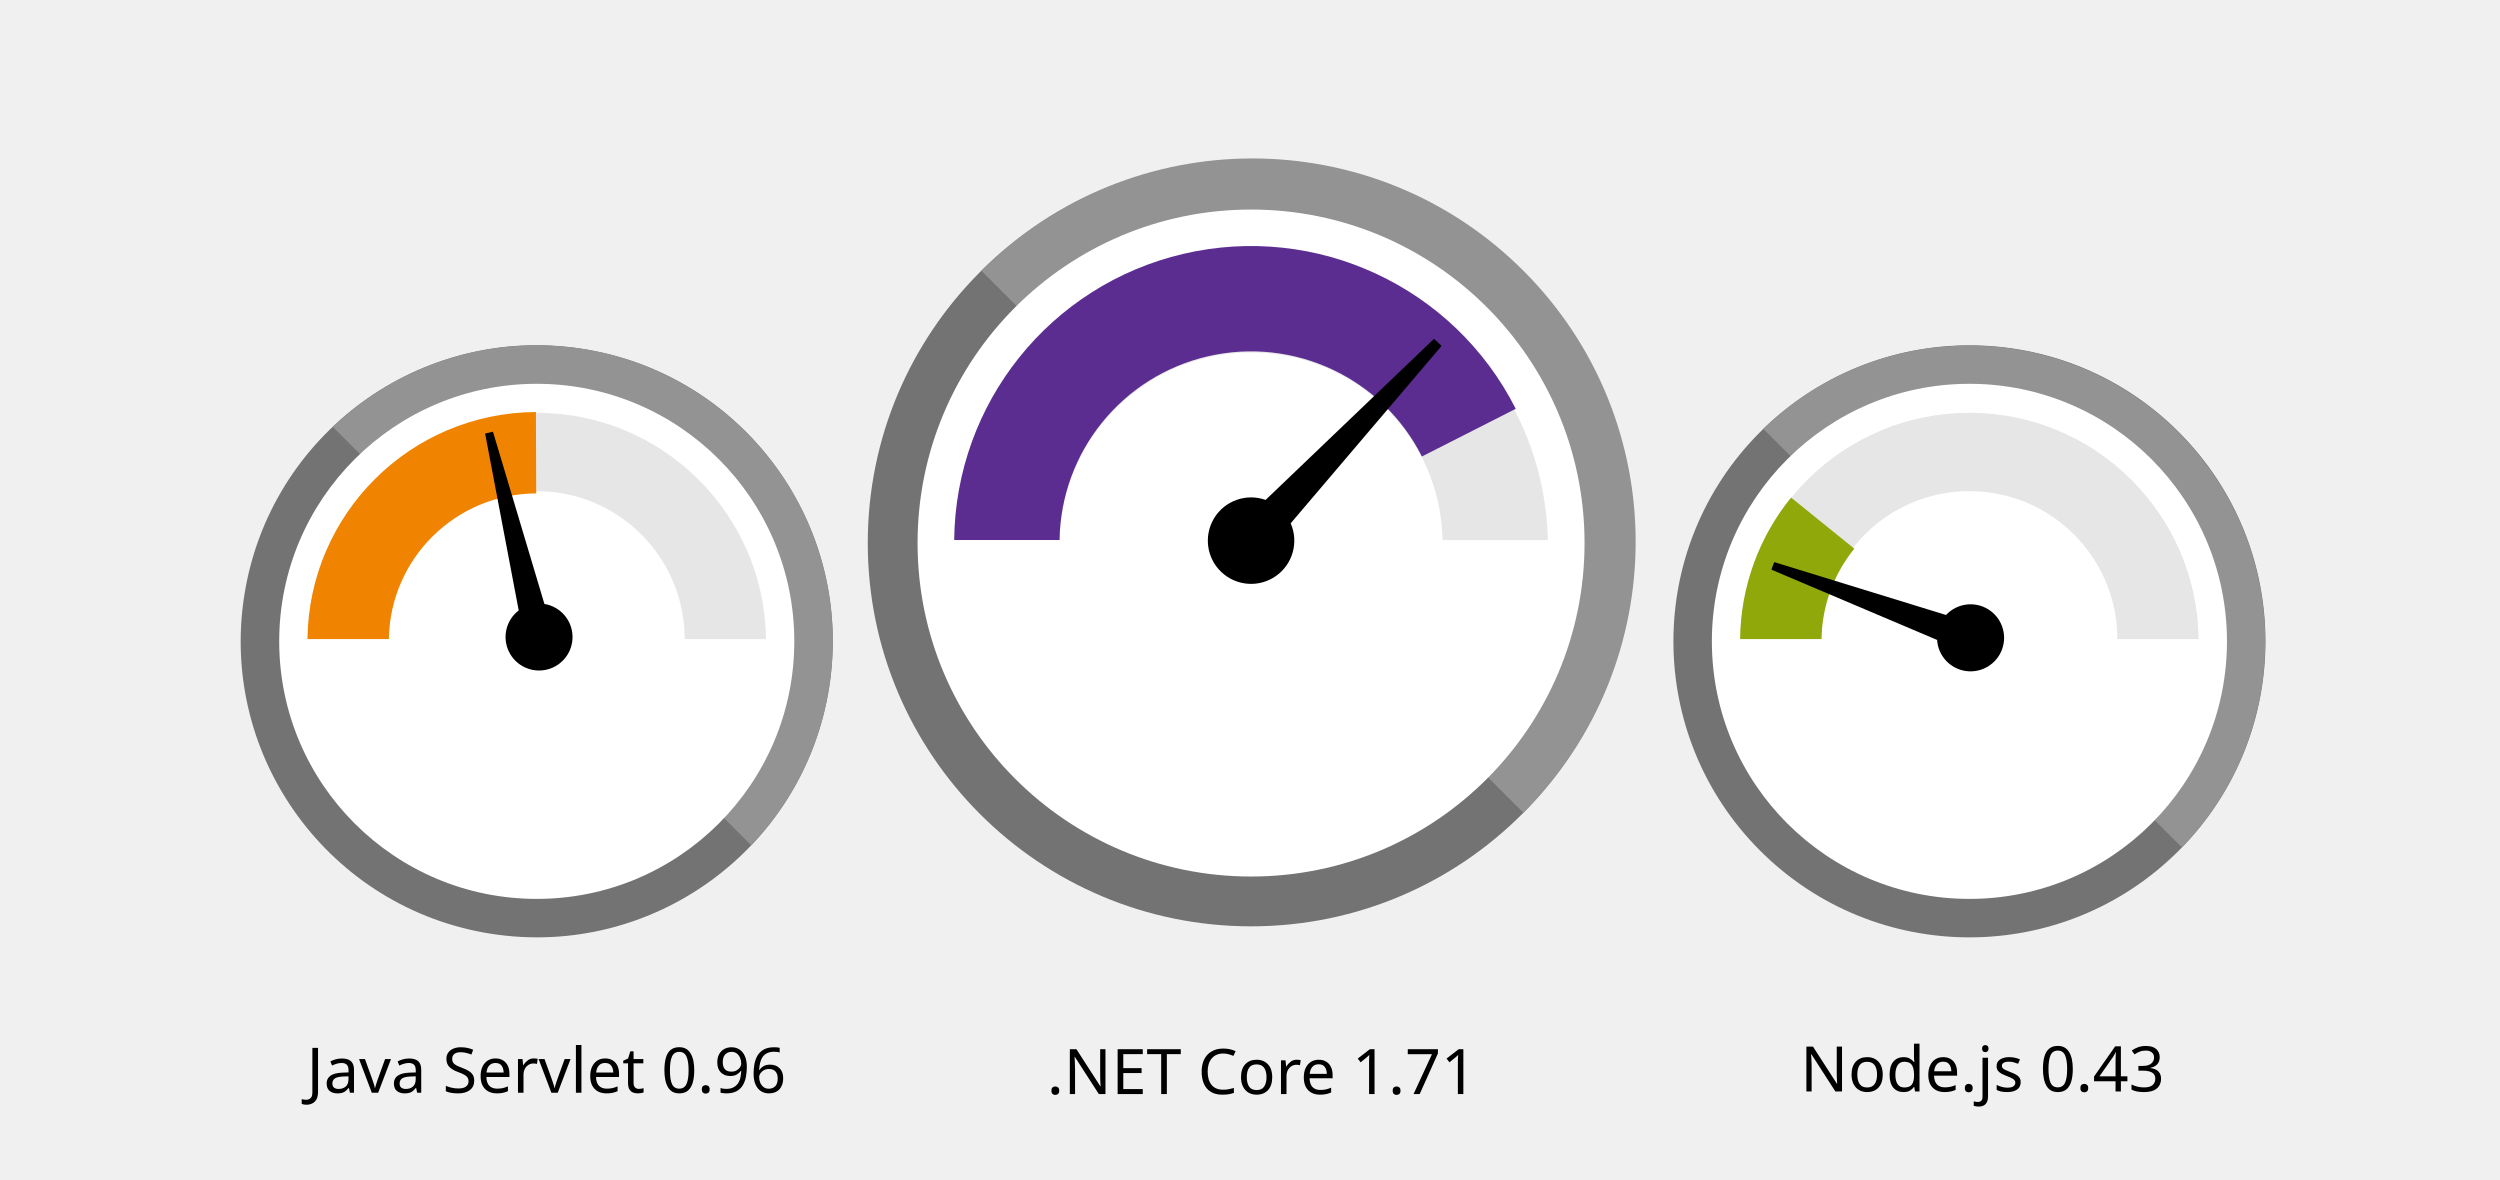
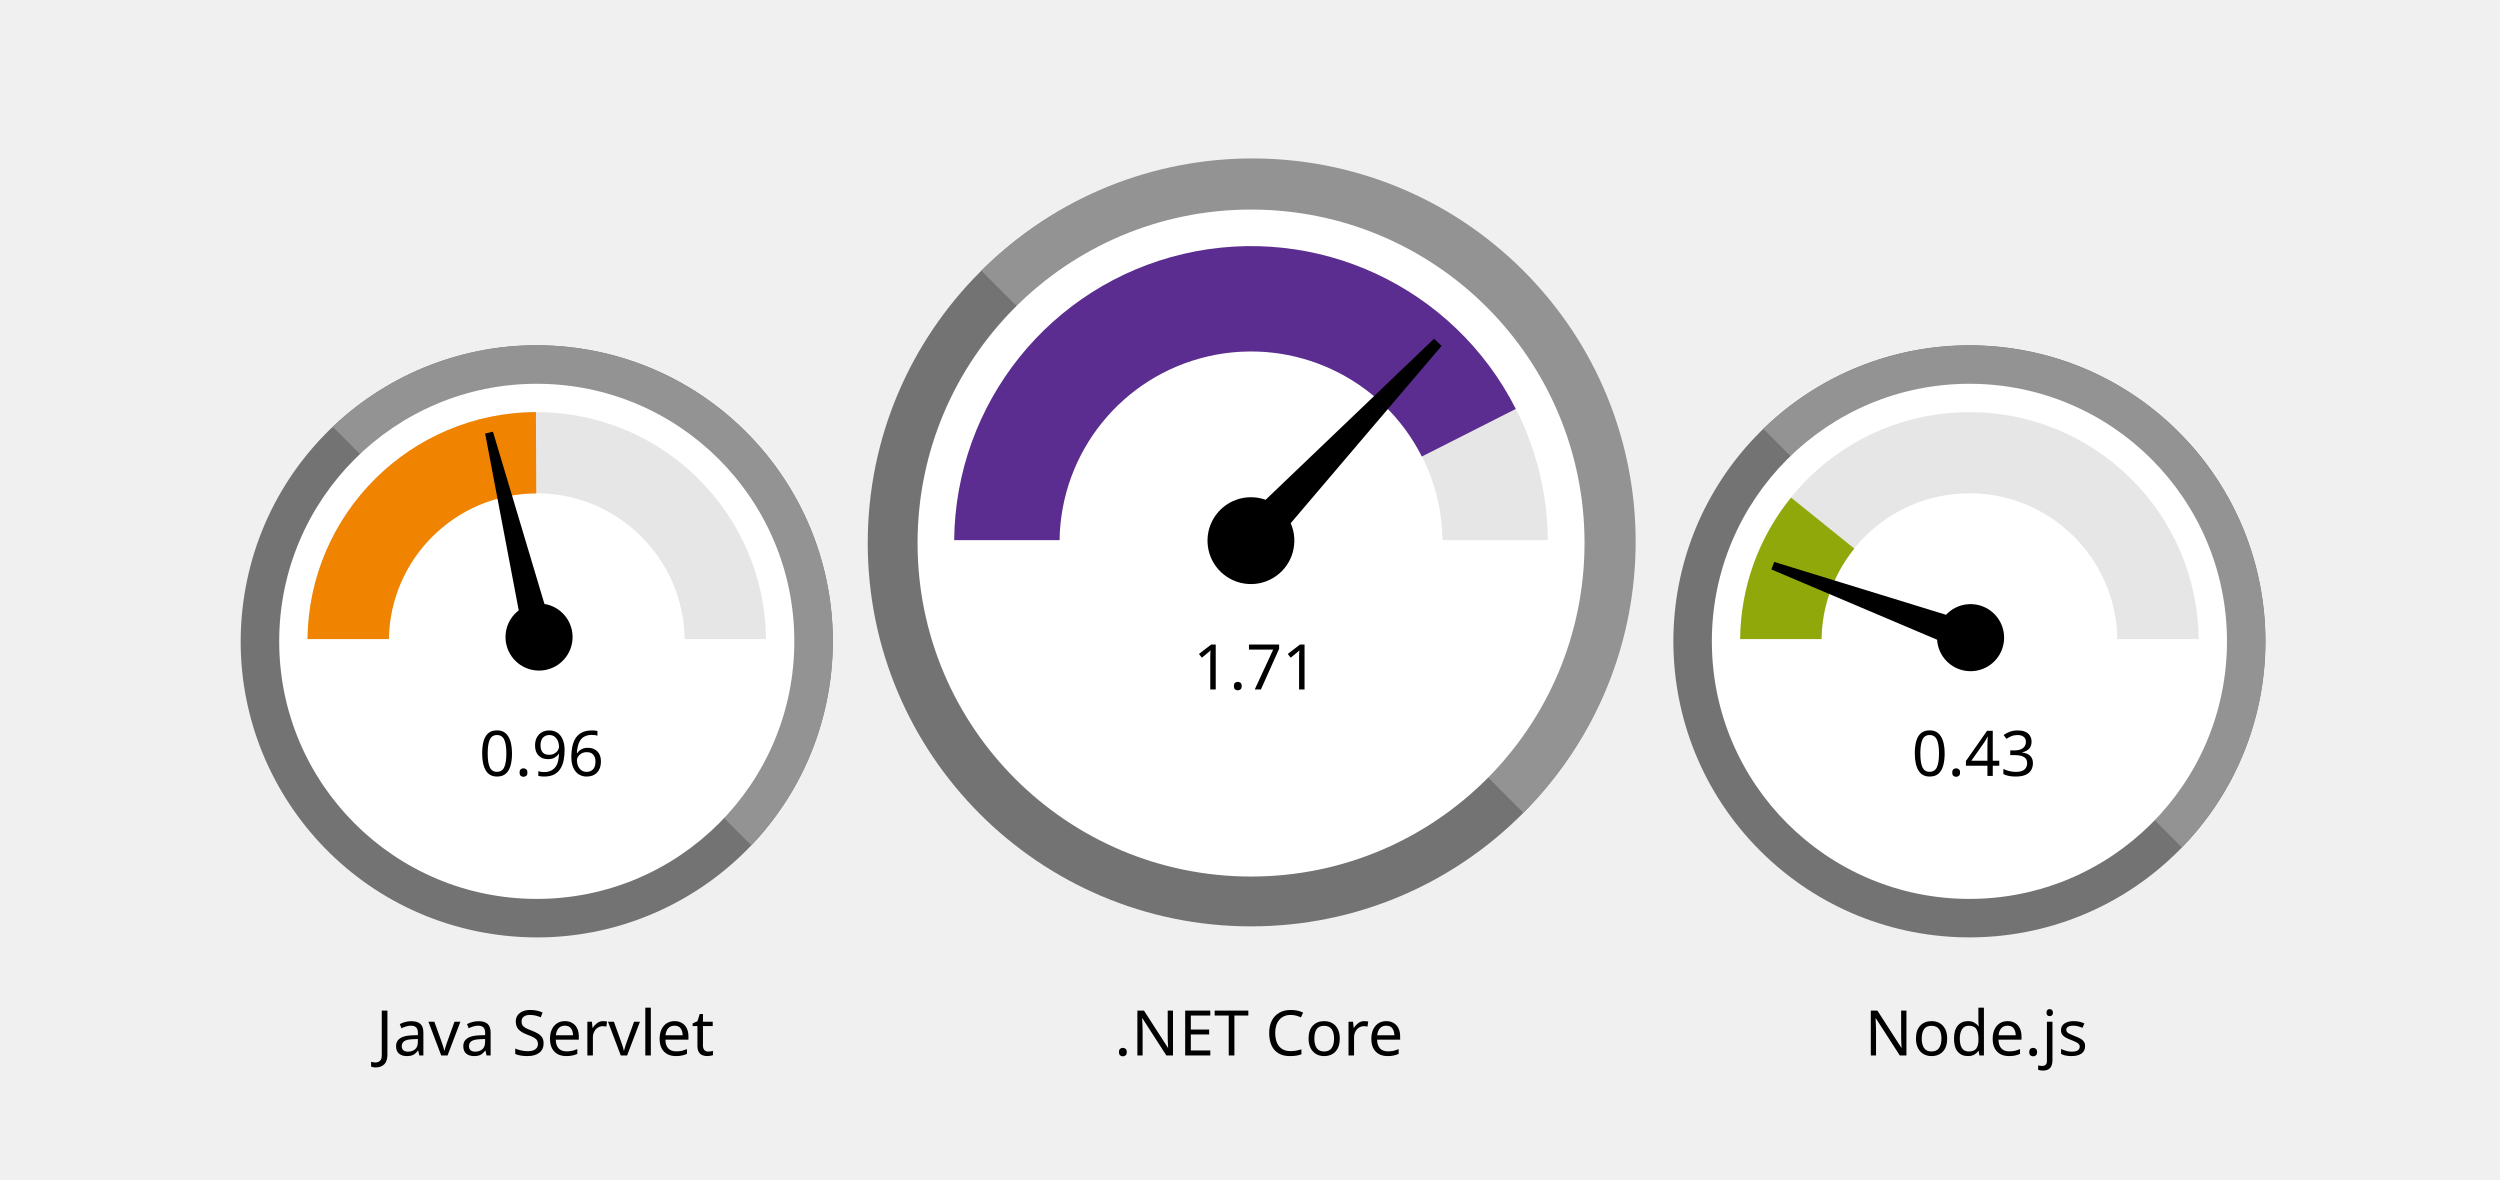
- <svg xmlns="http://www.w3.org/2000/svg" id="Layer_1" data-name="Layer 1" viewBox="0 0 636 300">
-   <defs>
-     <style>.cls-1{fill:#737373;}.cls-2{fill:#939393;}.cls-3{fill:#fff;}.cls-4{fill:#e6e6e6;}.cls-5{fill:#f08400;}.cls-6{fill:#5c2d91;}.cls-7{fill:none;}.cls-8{fill:#91a80a;}.cls-9{font-size:16px;font-family:SegoeUI, Segoe UI;}</style>
-   </defs>
-   <circle class="cls-1" cx="136.55" cy="163.16" r="75.31" transform="translate(-45.62 273.06) rotate(-81.18)" />
-   <path class="cls-2" d="M191.13,215.05A75.31,75.31,0,0,0,84.66,108.58Z" />
-   <circle class="cls-3" cx="136.55" cy="163.16" r="65.52" />
-   <path class="cls-4" d="M98.92,162.58a37.63,37.63,0,0,1,75.26,0h20.7a58.33,58.33,0,0,0-116.65,0Z" />
-   <path class="cls-5" d="M136.34,104.82a58.4,58.4,0,0,0-58.11,57.76H98.92a37.68,37.68,0,0,1,37.49-37.06Z" />
-   <path d="M125.41,109.82l-2,.47,8.55,45a8.52,8.52,0,1,0,6.54-1.64Z" />
-   <circle class="cls-1" cx="318.27" cy="138.15" r="97.51" />
-   <path class="cls-2" d="M387.55,206.77a97.51,97.51,0,0,0-137.9-137.9Z" />
-   <circle class="cls-3" cx="318.27" cy="138.15" r="84.84" />
-   <path class="cls-4" d="M269.55,137.41a48.73,48.73,0,0,1,97.44,0h26.79a75.52,75.52,0,0,0-151,0Z" />
-   <path class="cls-6" d="M361.72,116.14,385.61,104a75.5,75.5,0,0,0-142.86,33.38h26.8a48.71,48.71,0,0,1,92.17-21.27Z" />
-   <path class="cls-7" d="M318,62.62a75.61,75.61,0,0,0-75.24,74.79h26.8a48.79,48.79,0,0,1,48.54-48Z" />
-   <path class="cls-7" d="M259.52,90.8a75.07,75.07,0,0,0-16.77,46.61h26.8a48.45,48.45,0,0,1,10.81-29.81Z" />
-   <path d="M366.74,88l-1.92-1.82-42.85,41a11,11,0,1,0,6.38,5.95Z" />
-   <circle class="cls-1" cx="501.02" cy="163.16" r="75.31" transform="translate(31.38 402.06) rotate(-45)" />
-   <path class="cls-2" d="M555.08,215.59A75.31,75.31,0,0,0,448.59,109.1Z" />
-   <circle class="cls-3" cx="501.02" cy="163.16" r="65.52" />
-   <path class="cls-4" d="M463.39,162.58a37.63,37.63,0,0,1,75.26,0h20.69a58.33,58.33,0,0,0-116.65,0Z" />
-   <path class="cls-8" d="M455.64,126.58a58.11,58.11,0,0,0-12.95,36h20.7a37.45,37.45,0,0,1,8.35-23Z" />
-   <path d="M451.35,143l-.71,1.92,42.16,17.88a8.53,8.53,0,1,0,2.27-6.35Z" />
-   <text class="cls-9" transform="translate(266.33 278.33)">.NET Core 1.71</text>
-   <text class="cls-9" transform="translate(78 278)">Java Servlet 0.96</text>
-   <text class="cls-9" transform="translate(458 277.67)">Node.js 0.43</text>
+ <svg xmlns="http://www.w3.org/2000/svg" viewBox="0 0 636 300">
+   <circle cx="136.552" cy="163.158" r="75.314" transform="translate(-45.623 273.064) rotate(-81.176)" fill="#737373" />
+   <path d="M191.134,215.051A75.313,75.313,0,0,0,84.659,108.576Z" fill="#939393" />
+   <circle cx="136.552" cy="163.158" r="65.524" fill="#fff" />
+   <path d="M98.924,162.583a37.632,37.632,0,0,1,75.256,0h20.7a58.328,58.328,0,0,0-116.65,0Z" fill="#e6e6e6" />
+   <path d="M136.339,104.824a58.4,58.4,0,0,0-58.112,57.759h20.7a37.677,37.677,0,0,1,37.49-37.064Z" fill="#f08400" />
+   <path d="M125.406,109.82l-1.988.473,8.549,44.984a8.532,8.532,0,1,0,6.538-1.632Z" />
+   <circle cx="318.267" cy="138.153" r="97.514" fill="#737373" />
+   <path d="M387.55,206.767a97.509,97.509,0,0,0-137.9-137.9Z" fill="#939393" />
+   <circle cx="318.267" cy="138.153" r="84.839" fill="#fff" />
+   <path d="M269.548,137.408a48.724,48.724,0,0,1,97.438,0h26.8a75.521,75.521,0,0,0-151.034,0Z" fill="#e6e6e6" />
+   <path d="M361.722,116.138l23.893-12.105A75.5,75.5,0,0,0,242.75,137.408h26.8a48.712,48.712,0,0,1,92.174-21.27Z" fill="#5c2d91" />
+   <path d="M317.991,62.624a75.609,75.609,0,0,0-75.241,74.784h26.8a48.784,48.784,0,0,1,48.541-47.989Z" fill="none" />
+   <path d="M259.515,90.8a75.117,75.117,0,0,0-16.765,46.609h26.8A48.467,48.467,0,0,1,280.359,107.6Z" fill="none" />
+   <path d="M366.736,88l-1.913-1.827-42.85,40.972a11.047,11.047,0,1,0,6.378,5.954Z" />
+   <circle cx="501.019" cy="163.158" r="75.314" transform="translate(31.375 402.062) rotate(-45)" fill="#737373" />
+   <path d="M555.079,215.589A75.309,75.309,0,0,0,448.588,109.1Z" fill="#939393" />
+   <circle cx="501.019" cy="163.158" r="65.524" fill="#fff" />
+   <path d="M463.391,162.583a37.632,37.632,0,0,1,75.256,0h20.7a58.328,58.328,0,0,0-116.65,0Z" fill="#e6e6e6" />
+   <path d="M455.643,126.584a58.016,58.016,0,0,0-12.949,36h20.7a37.439,37.439,0,0,1,8.35-23.023Z" fill="#91a80a" />
+   <path d="M451.353,142.953l-.711,1.915L492.8,162.747a8.532,8.532,0,1,0,2.275-6.343Z" />
+   <text transform="translate(283.513 268.512)" font-size="16" font-family="SegoeUI, Segoe UI">.NET Core</text>
+   <text transform="translate(95.653 268.512)" font-size="16" font-family="SegoeUI, Segoe UI">Java Servlet</text>
+   <text transform="translate(474.386 268.511)" font-size="16" font-family="SegoeUI, Segoe UI">Node.js</text>
+   <text transform="translate(121.88 197.398)" font-size="16" font-family="SegoeUI, Segoe UI">0.96</text>
+   <text transform="translate(303.595 175.398)" font-size="16" font-family="SegoeUI, Segoe UI">1.71</text>
+   <text transform="translate(486.347 197.398)" font-size="16" font-family="SegoeUI, Segoe UI">0.43</text>
</svg>
